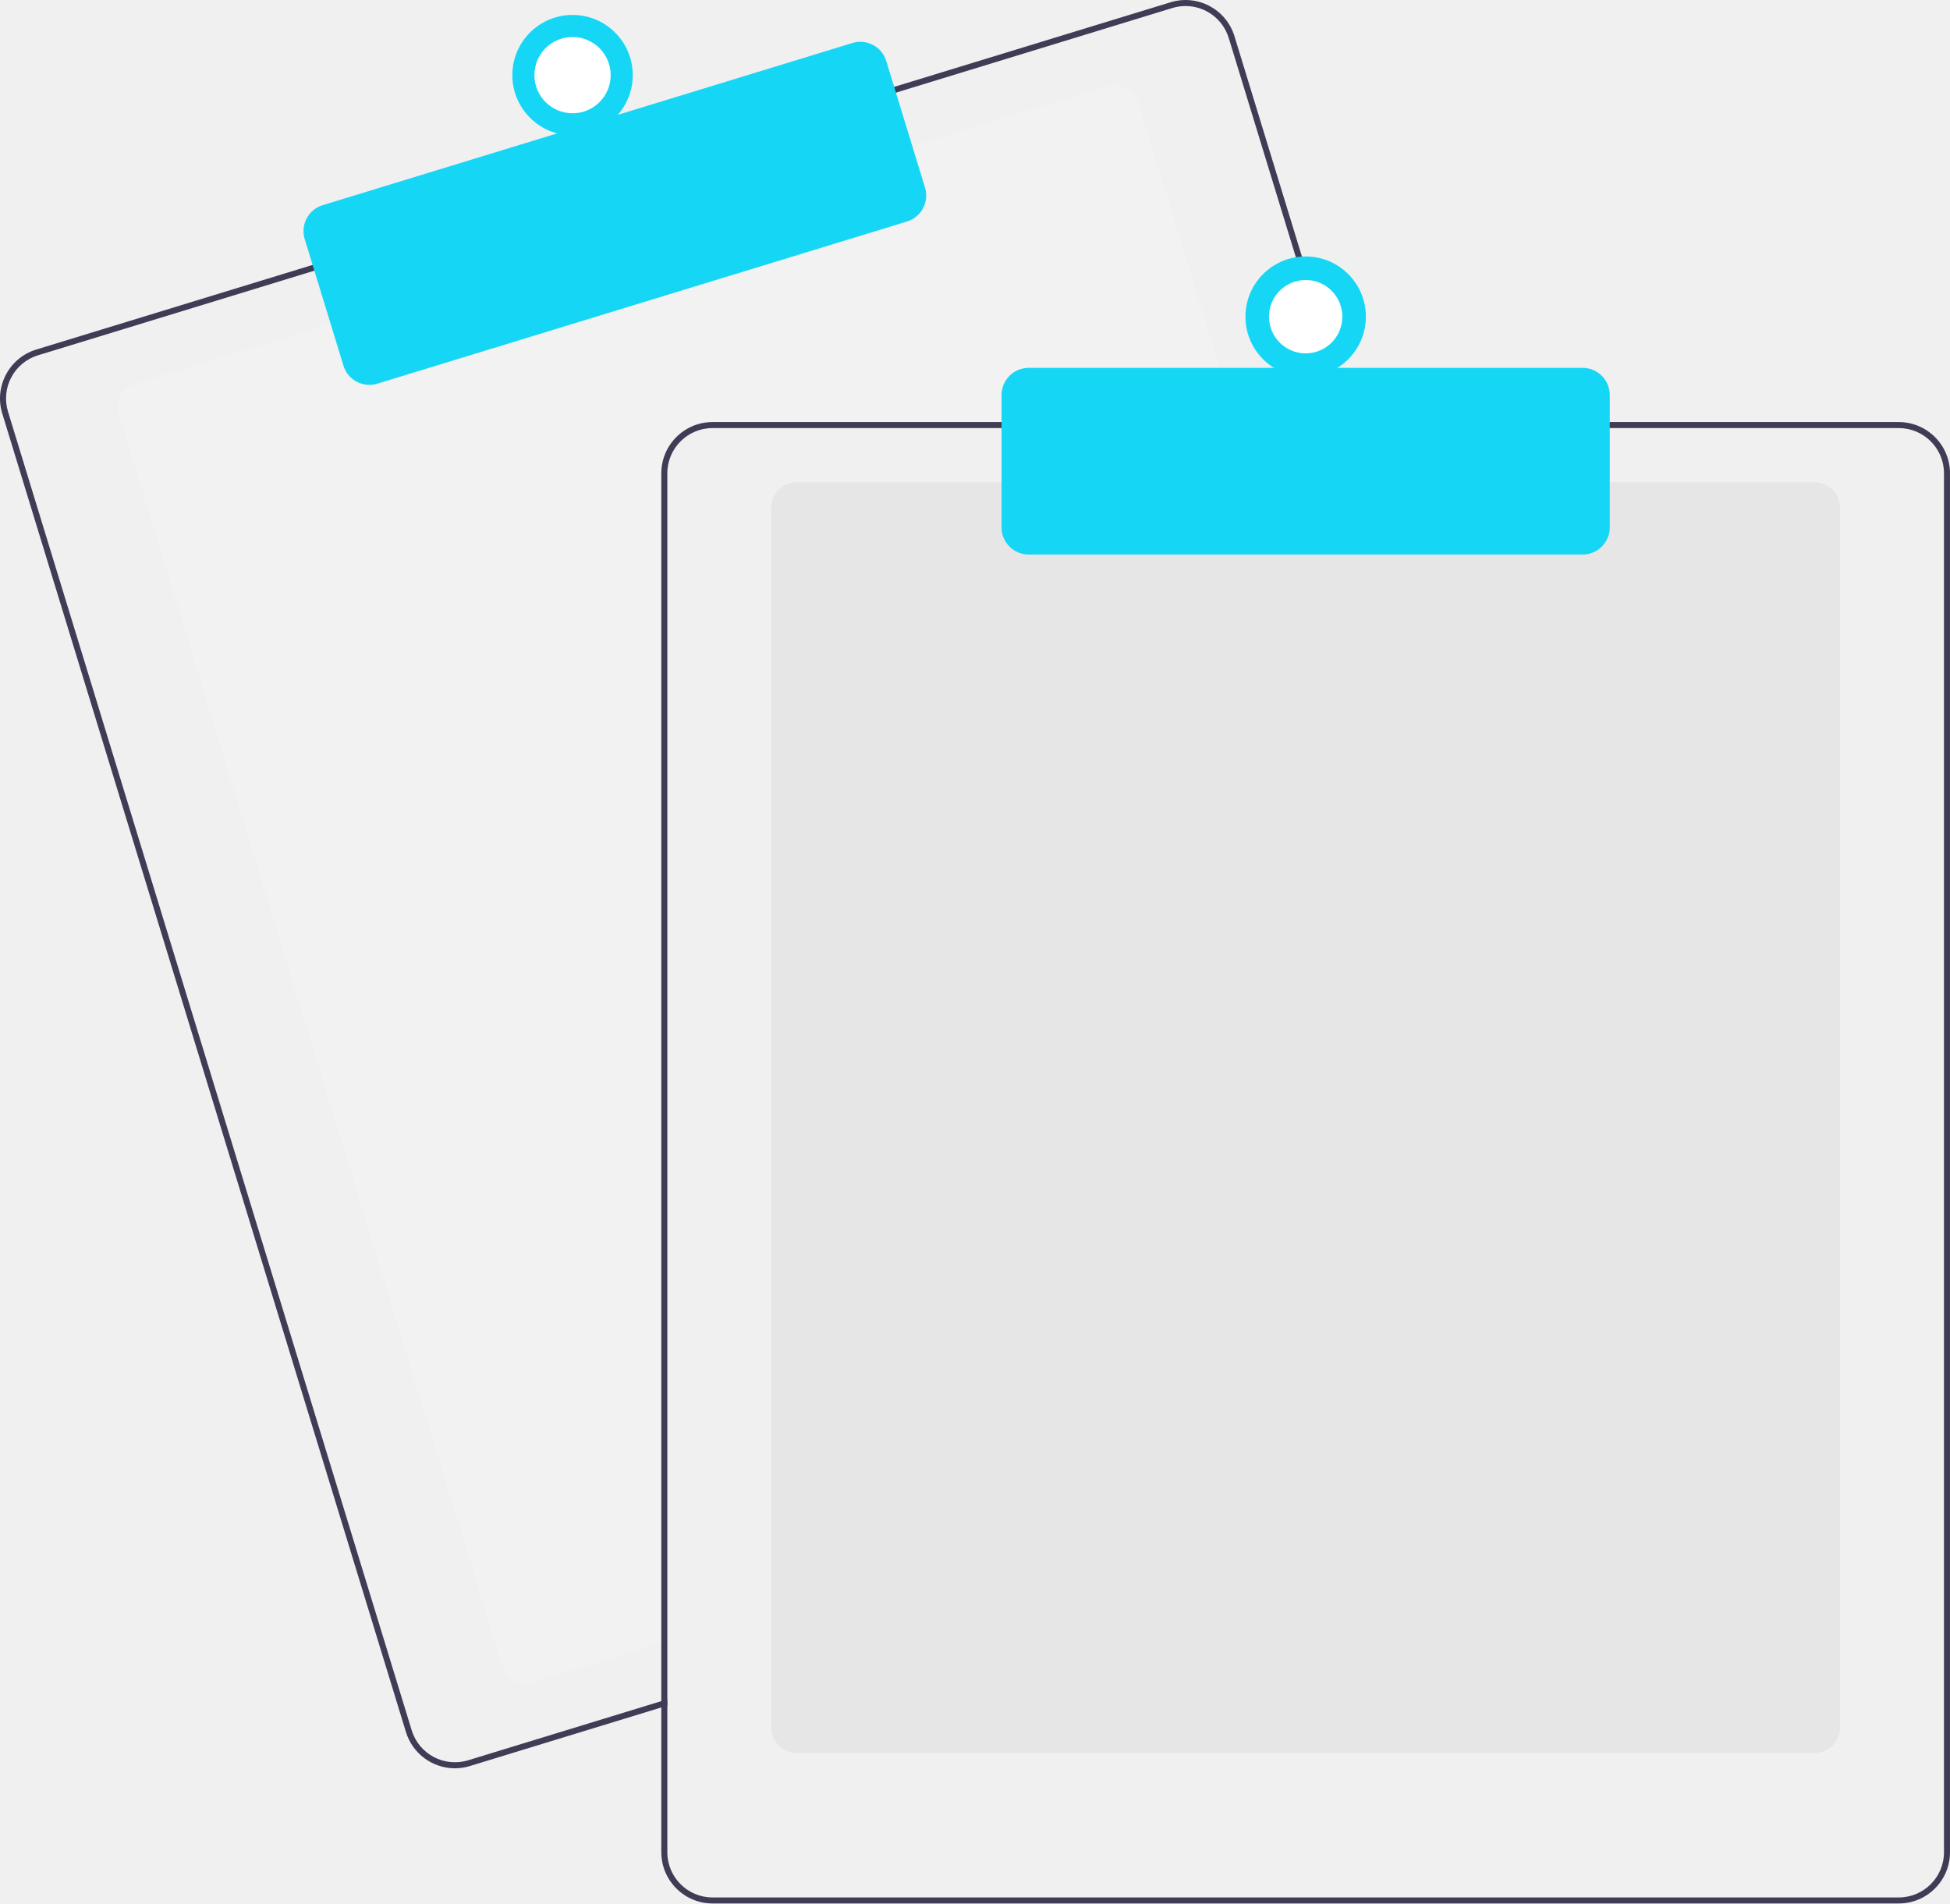
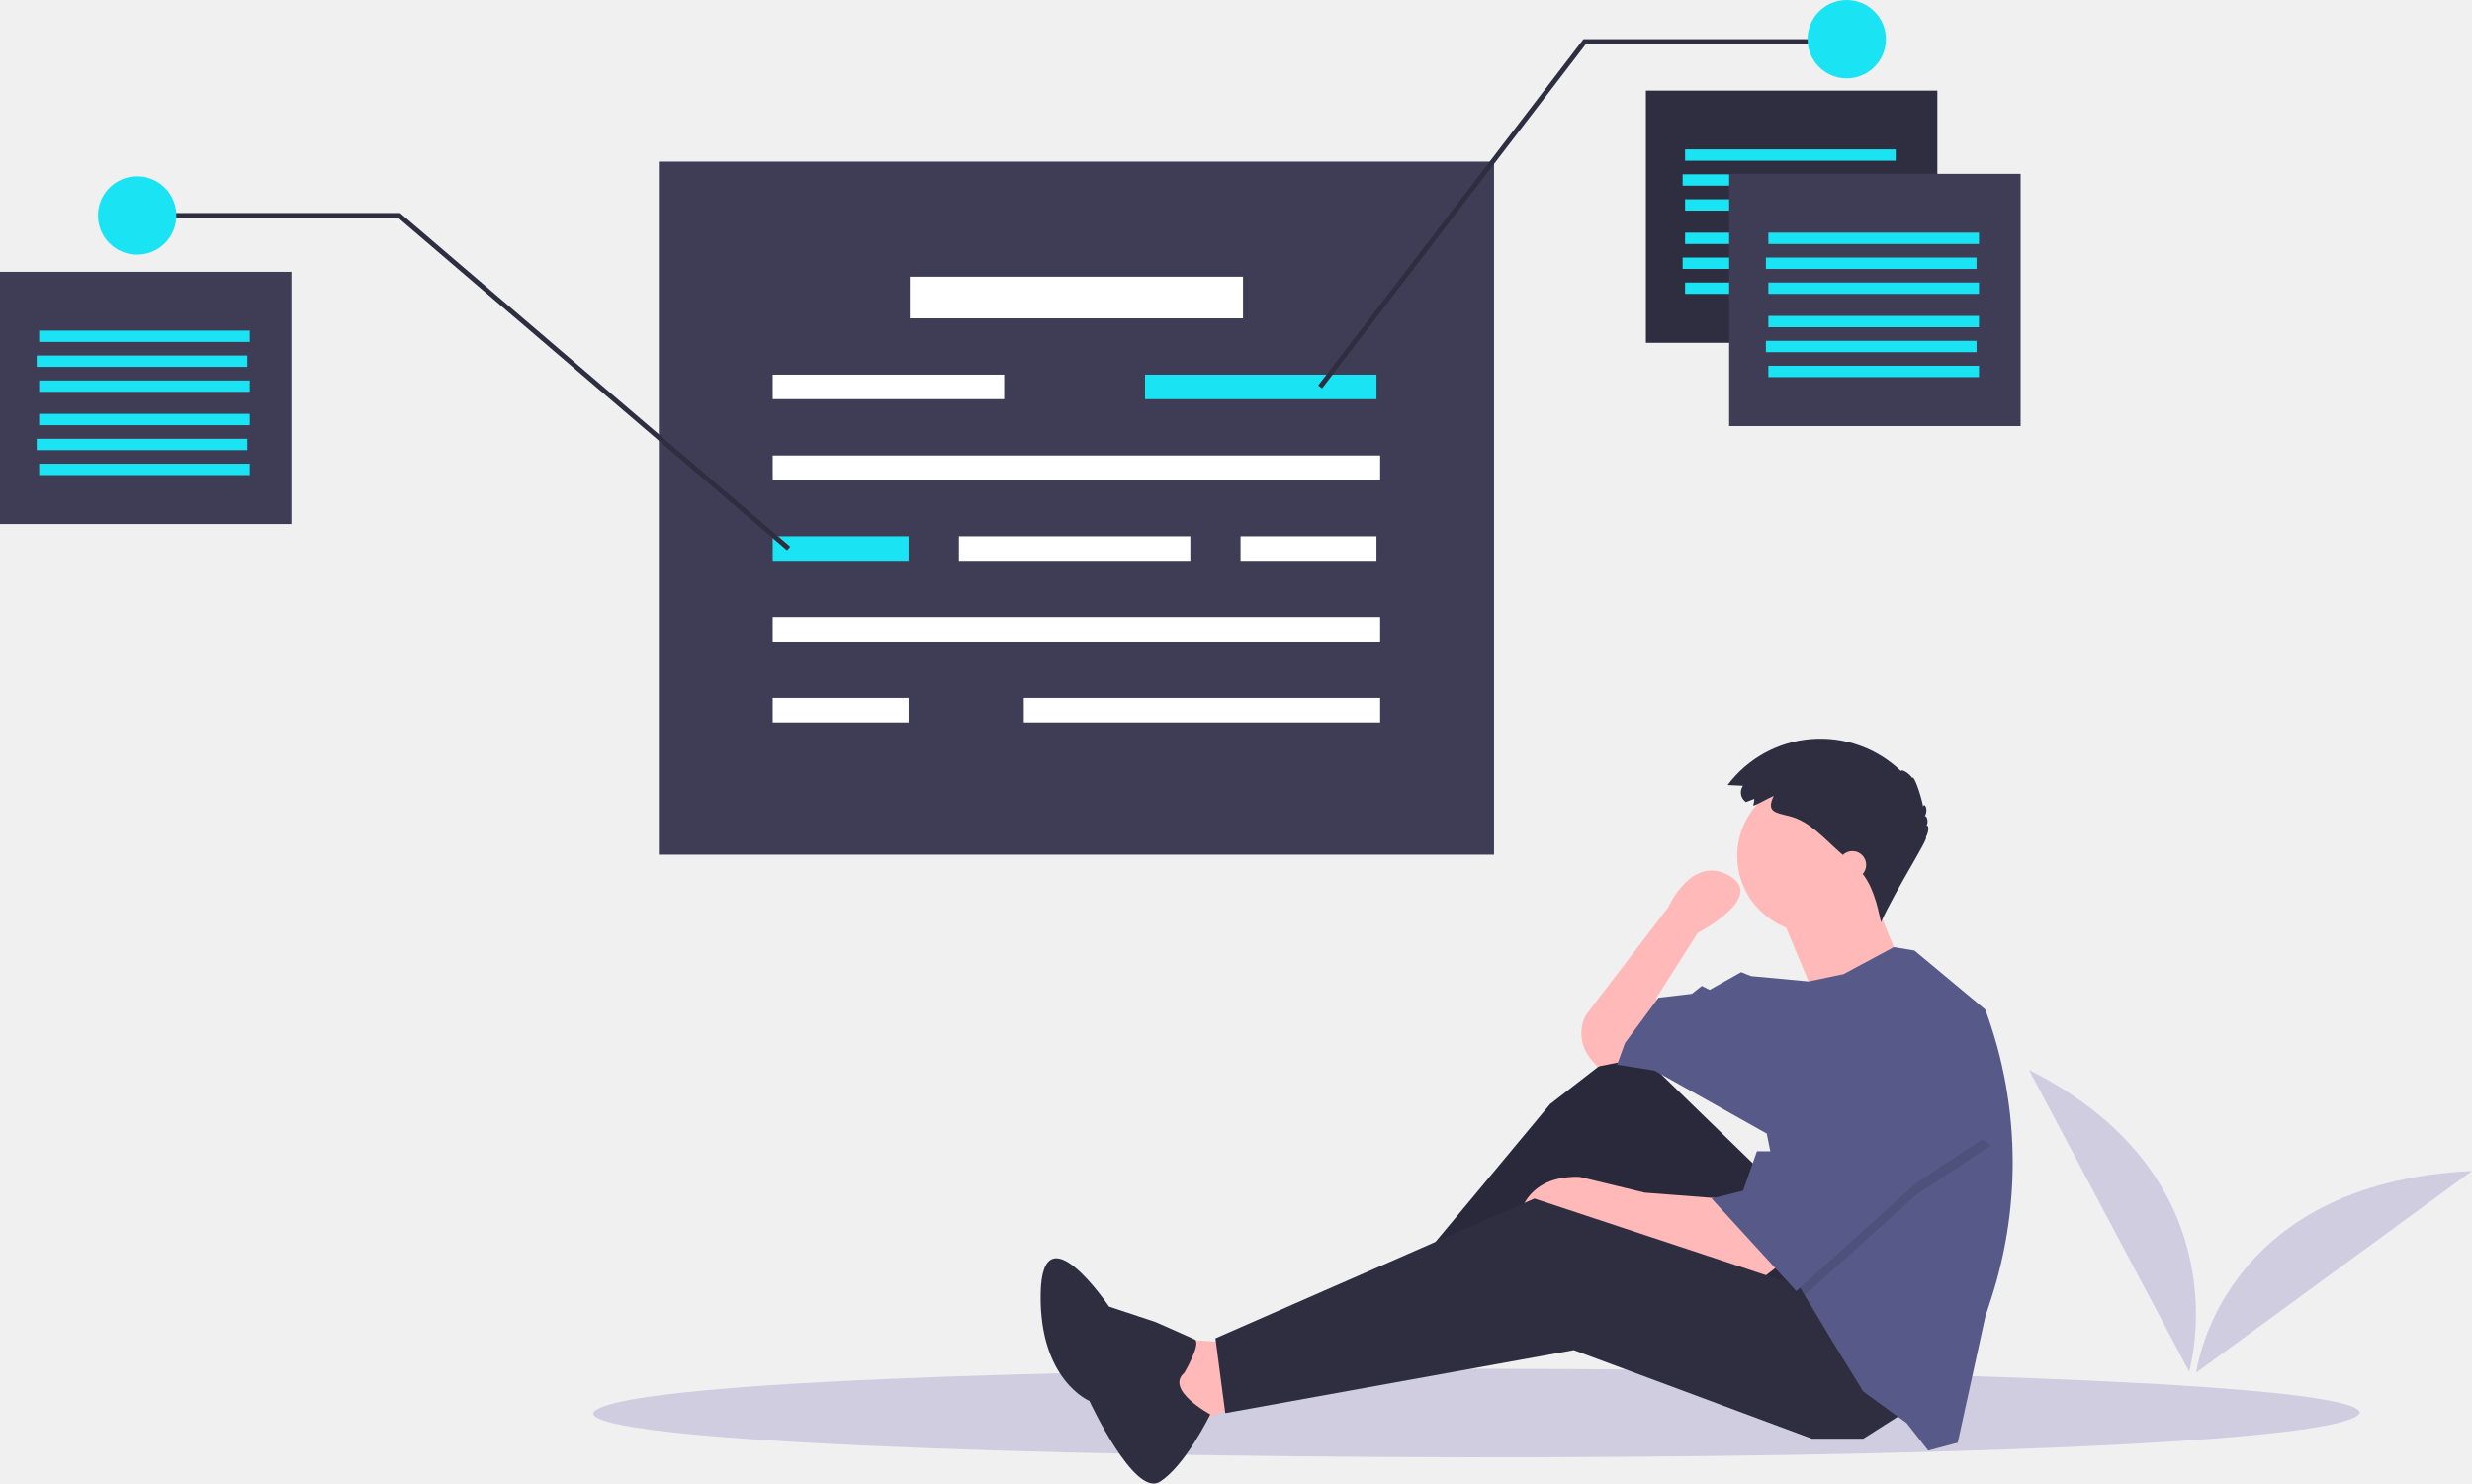
- <svg xmlns="http://www.w3.org/2000/svg" id="b21613c9-2bf0-4d37-bef0-3b193d34fc5d" data-name="Layer 1" width="647.636" height="632.174" viewBox="0 0 647.636 632.174">
-   <path d="M687.328,276.087H512.818a15.018,15.018,0,0,0-15,15v387.85l-2,.61-42.81,13.11a8.007,8.007,0,0,1-9.99-5.31L315.678,271.397a8.003,8.003,0,0,1,5.31-9.99l65.97-20.2,191.25-58.54,65.97-20.2a7.989,7.989,0,0,1,9.99,5.3l32.55,106.32Z" transform="translate(-276.1819 -133.9131)" fill="#f2f2f2" />
-   <path d="M725.408,274.087l-39.23-128.14a16.994,16.994,0,0,0-21.23-11.28l-92.75,28.39L380.958,221.607l-92.75,28.4a17.015,17.015,0,0,0-11.28,21.23l134.08,437.93a17.027,17.027,0,0,0,16.26,12.03,16.789,16.789,0,0,0,4.97-.75l63.58-19.46,2-.62v-2.09l-2,.61-64.17,19.65a15.015,15.015,0,0,1-18.73-9.95l-134.07-437.94a14.979,14.979,0,0,1,9.95-18.73l92.75-28.4,191.24-58.54,92.75-28.4a15.156,15.156,0,0,1,4.41-.66,15.015,15.015,0,0,1,14.32,10.61l39.05,127.56.62,2h2.08Z" transform="translate(-276.1819 -133.9131)" fill="#3f3d56" />
-   <path d="M398.863,261.734a9.016,9.016,0,0,1-8.611-6.367l-12.88-42.072a8.999,8.999,0,0,1,5.971-11.24l175.939-53.864a9.009,9.009,0,0,1,11.241,5.971l12.88,42.072a9.01,9.01,0,0,1-5.971,11.241L401.492,261.339A8.976,8.976,0,0,1,398.863,261.734Z" transform="translate(-276.1819 -133.9131)" fill="#15d7f5" />
-   <circle cx="190.154" cy="24.955" r="20" fill="#15d7f5" />
-   <circle cx="190.154" cy="24.955" r="12.665" fill="#fff" />
-   <path d="M878.818,716.087h-338a8.51,8.51,0,0,1-8.5-8.5v-405a8.51,8.51,0,0,1,8.5-8.5h338a8.51,8.51,0,0,1,8.5,8.5v405A8.51,8.51,0,0,1,878.818,716.087Z" transform="translate(-276.1819 -133.9131)" fill="#e6e6e6" />
-   <path d="M723.318,274.087h-210.5a17.024,17.024,0,0,0-17,17v407.8l2-.61v-407.19a15.018,15.018,0,0,1,15-15H723.938Zm183.5,0h-394a17.024,17.024,0,0,0-17,17v458a17.024,17.024,0,0,0,17,17h394a17.024,17.024,0,0,0,17-17v-458A17.024,17.024,0,0,0,906.818,274.087Zm15,475a15.018,15.018,0,0,1-15,15h-394a15.018,15.018,0,0,1-15-15v-458a15.018,15.018,0,0,1,15-15h394a15.018,15.018,0,0,1,15,15Z" transform="translate(-276.1819 -133.9131)" fill="#3f3d56" />
-   <path d="M801.818,318.087h-184a9.01,9.01,0,0,1-9-9v-44a9.01,9.01,0,0,1,9-9h184a9.01,9.01,0,0,1,9,9v44A9.01,9.01,0,0,1,801.818,318.087Z" transform="translate(-276.1819 -133.9131)" fill="#15d7f5" />
-   <circle cx="433.636" cy="105.174" r="20" fill="#15d7f5" />
-   <circle cx="433.636" cy="105.174" r="12.182" fill="#fff" />
+ <svg xmlns="http://www.w3.org/2000/svg" id="ea878d0f-c60d-4637-874b-f3bcf7dfa137" data-name="Layer 1" width="1038.655" height="623.437" viewBox="0 0 1038.655 623.437">
+   <path d="M1072.184,732.074c-13.897,25.876-743.449,23.704-742.343-.002C343.737,706.197,1073.289,708.37,1072.184,732.074Z" transform="translate(-80.67256 -138.2817)" fill="#d0cde1" />
+   <rect x="691.549" y="38.076" width="122.462" height="105.996" fill="#2f2e41" />
+   <rect x="276.825" y="67.92" width="350.92" height="291.233" fill="#3f3d56" />
+   <rect x="382.307" y="116.287" width="139.956" height="17.495" fill="#fff" />
+   <rect x="324.678" y="157.451" width="97.249" height="10.291" fill="#fff" />
+   <rect x="402.889" y="225.371" width="97.249" height="10.291" fill="#fff" />
+   <rect x="481.1" y="157.451" width="97.249" height="10.291" fill="#1ae4f3" />
+   <rect x="708.015" y="97.764" width="88.502" height="4.764" fill="#1ae4f3" />
+   <rect x="706.985" y="108.245" width="88.502" height="4.764" fill="#1ae4f3" />
+   <rect x="708.015" y="118.727" width="88.502" height="4.764" fill="#1ae4f3" />
+   <rect x="708.015" y="62.775" width="88.502" height="4.764" fill="#1ae4f3" />
+   <rect x="706.985" y="73.256" width="88.502" height="4.764" fill="#1ae4f3" />
+   <rect x="708.015" y="83.738" width="88.502" height="4.764" fill="#1ae4f3" />
+   <rect x="726.538" y="73.065" width="122.462" height="105.996" fill="#3f3d56" />
+   <rect x="743.004" y="132.753" width="88.502" height="4.764" fill="#1ae4f3" />
+   <rect x="741.975" y="143.234" width="88.502" height="4.764" fill="#1ae4f3" />
+   <rect x="743.004" y="153.716" width="88.502" height="4.764" fill="#1ae4f3" />
+   <rect x="743.004" y="97.764" width="88.502" height="4.764" fill="#1ae4f3" />
+   <rect x="741.975" y="108.245" width="88.502" height="4.764" fill="#1ae4f3" />
+   <rect x="743.004" y="118.727" width="88.502" height="4.764" fill="#1ae4f3" />
+   <rect y="114.229" width="122.462" height="105.996" fill="#3f3d56" />
+   <rect x="16.465" y="173.916" width="88.502" height="4.764" fill="#1ae4f3" />
+   <rect x="15.436" y="184.398" width="88.502" height="4.764" fill="#1ae4f3" />
+   <rect x="16.465" y="194.879" width="88.502" height="4.764" fill="#1ae4f3" />
+   <rect x="16.465" y="138.927" width="88.502" height="4.764" fill="#1ae4f3" />
+   <rect x="15.436" y="149.409" width="88.502" height="4.764" fill="#1ae4f3" />
+   <rect x="16.465" y="159.89" width="88.502" height="4.764" fill="#1ae4f3" />
+   <rect x="324.678" y="191.411" width="255.215" height="10.291" fill="#fff" />
+   <rect x="324.678" y="225.371" width="57.115" height="10.291" fill="#1ae4f3" />
+   <rect x="324.678" y="293.291" width="57.115" height="10.291" fill="#fff" />
+   <rect x="521.235" y="225.371" width="57.115" height="10.291" fill="#fff" />
+   <rect x="324.678" y="259.331" width="255.215" height="10.291" fill="#fff" />
+   <rect x="430.16" y="293.291" width="149.733" height="10.291" fill="#fff" />
+   <polygon points="555.497 163.222 553.863 161.971 665.313 16.465 775.935 16.465 775.935 18.524 666.33 18.524 555.497 163.222" fill="#2f2e41" />
+   <polygon points="330.698 231.298 167.362 91.589 57.629 91.589 57.629 89.531 168.122 89.531 332.036 229.734 330.698 231.298" fill="#2f2e41" />
+   <circle cx="775.935" cy="16.465" r="16.465" fill="#1ae4f3" />
+   <circle cx="57.629" cy="90.56" r="16.465" fill="#1ae4f3" />
+   <path d="M1000.476,714.661s24.011-80.786-67.299-126.781Z" transform="translate(-80.67256 -138.2817)" fill="#d0cde1" />
+   <path d="M1003.468,715.092s9.518-79.732,115.859-84.73Z" transform="translate(-80.67256 -138.2817)" fill="#d0cde1" />
+   <polygon points="514.823 564.05 490.004 562.396 498.277 599.624 526.405 588.042 514.823 564.05" fill="#ffb9b9" />
+   <polygon points="742.332 494.556 684.421 438.3 651.329 463.946 585.971 542.54 593.417 554.122 672.839 500.348 726.613 570.669 777.906 545.022 742.332 494.556" fill="#2f2e41" />
+   <polygon points="742.332 494.556 684.421 438.3 651.329 463.946 585.971 542.54 593.417 554.122 672.839 500.348 726.613 570.669 777.906 545.022 742.332 494.556" opacity="0.1" />
+   <path d="M827.969,670.067l-7.446,5.791-60.393-20.683-14.064-5.791L717.937,655.175s0-23.165,26.474-22.337l27.301,6.618,32.265,2.482Z" transform="translate(-80.67256 -138.2817)" fill="#ffb9b9" />
+   <polygon points="801.071 593.006 782.87 604.588 761.36 604.588 661.256 567.359 514.823 593.833 510.686 562.396 644.71 503.657 762.188 542.54 801.071 593.006" fill="#2f2e41" />
+   <path d="M764.266,584.027l-12.41,2.482-2.704-3.155a16.717,16.717,0,0,1-2.26-18.355h0l34.747-45.502s9.928-22.337,25.646-13.237-13.237,23.992-13.237,23.992l-17.373,27.301,1.655,14.064Z" transform="translate(-80.67256 -138.2817)" fill="#ffb9b9" />
+   <circle cx="762.188" cy="359.705" r="32.265" fill="#ffb9b9" />
+   <path d="M828.382,521.565l14.892,35.574,35.574-14.892s-11.582-28.128-11.582-28.956S828.382,521.565,828.382,521.565Z" transform="translate(-80.67256 -138.2817)" fill="#ffb9b9" />
+   <path d="M926.344,626.807a185.383,185.383,0,0,1-9.092,57.341l-2.416,7.429-11.582,52.948-12.41,3.309-9.1-11.582-18.201-13.237-13.237-21.51-11.351-18.912-3.541-5.907-12.41-62.048-47.156-26.474-15.719-2.482,3.309-9.1L777.503,557.553l14.064-1.655,4.137-3.309,3.309,1.655,13.237-7.446,4.137,1.655,24.19,2.25,14.693-3.078,21.129-11.342,8.654,1.415,29.783,24.819A185.22,185.22,0,0,1,926.344,626.807Z" transform="translate(-80.67256 -138.2817)" fill="#575a89" />
+   <path d="M578.295,715.142s7.41-12.559,4.28-14.025-16.422-7.311-16.422-7.311l-19.492-6.46s-28.126-41.801-28.743-5.45S538.397,726.985,538.397,726.985s18.816,40.493,29.474,34.036,21.323-28.376,21.323-28.376S569.974,722.313,578.295,715.142Z" transform="translate(-80.67256 -138.2817)" fill="#2f2e41" />
+   <polygon points="836.645 481.32 805.208 502.002 758.283 544.311 754.742 538.404 744.814 488.765 747.296 488.765 772.943 441.609 836.645 481.32" opacity="0.1" />
+   <polygon points="772.943 436.645 747.296 483.801 738.196 483.801 732.405 500.348 719.168 503.657 754.742 542.54 805.208 497.038 836.645 476.356 772.943 436.645" fill="#575a89" />
+   <path d="M817.765,473.997l-3.496,1.345a4.88,4.88,0,0,1-1.248-6.86l-6.46-.302a48.782,48.782,0,0,1,72.825-5.87c.294-1.013,3.5.958,4.809,2.956.44-1.648,3.446,6.32,4.509,11.952.492-1.875,2.385,1.152.727,4.057,1.051-.154,1.525,2.535.712,4.032,1.149-.54.956,2.669-.291,4.813,1.64-.146-12.935,22.476-18.837,35.696-1.714-7.873-3.64-16.164-9.166-22.029-.939-.997-1.968-1.905-2.995-2.811l-5.554-4.902c-6.458-5.7-12.332-12.736-20.935-14.866-5.912-1.464-9.651-1.795-6.429-8.457-2.911,1.215-5.629,3.021-8.566,4.15C817.411,475.97,817.822,474.928,817.765,473.997Z" transform="translate(-80.67256 -138.2817)" fill="#2f2e41" />
+   <circle cx="778.32" cy="363.428" r="5.791" fill="#ffb9b9" />
</svg>
